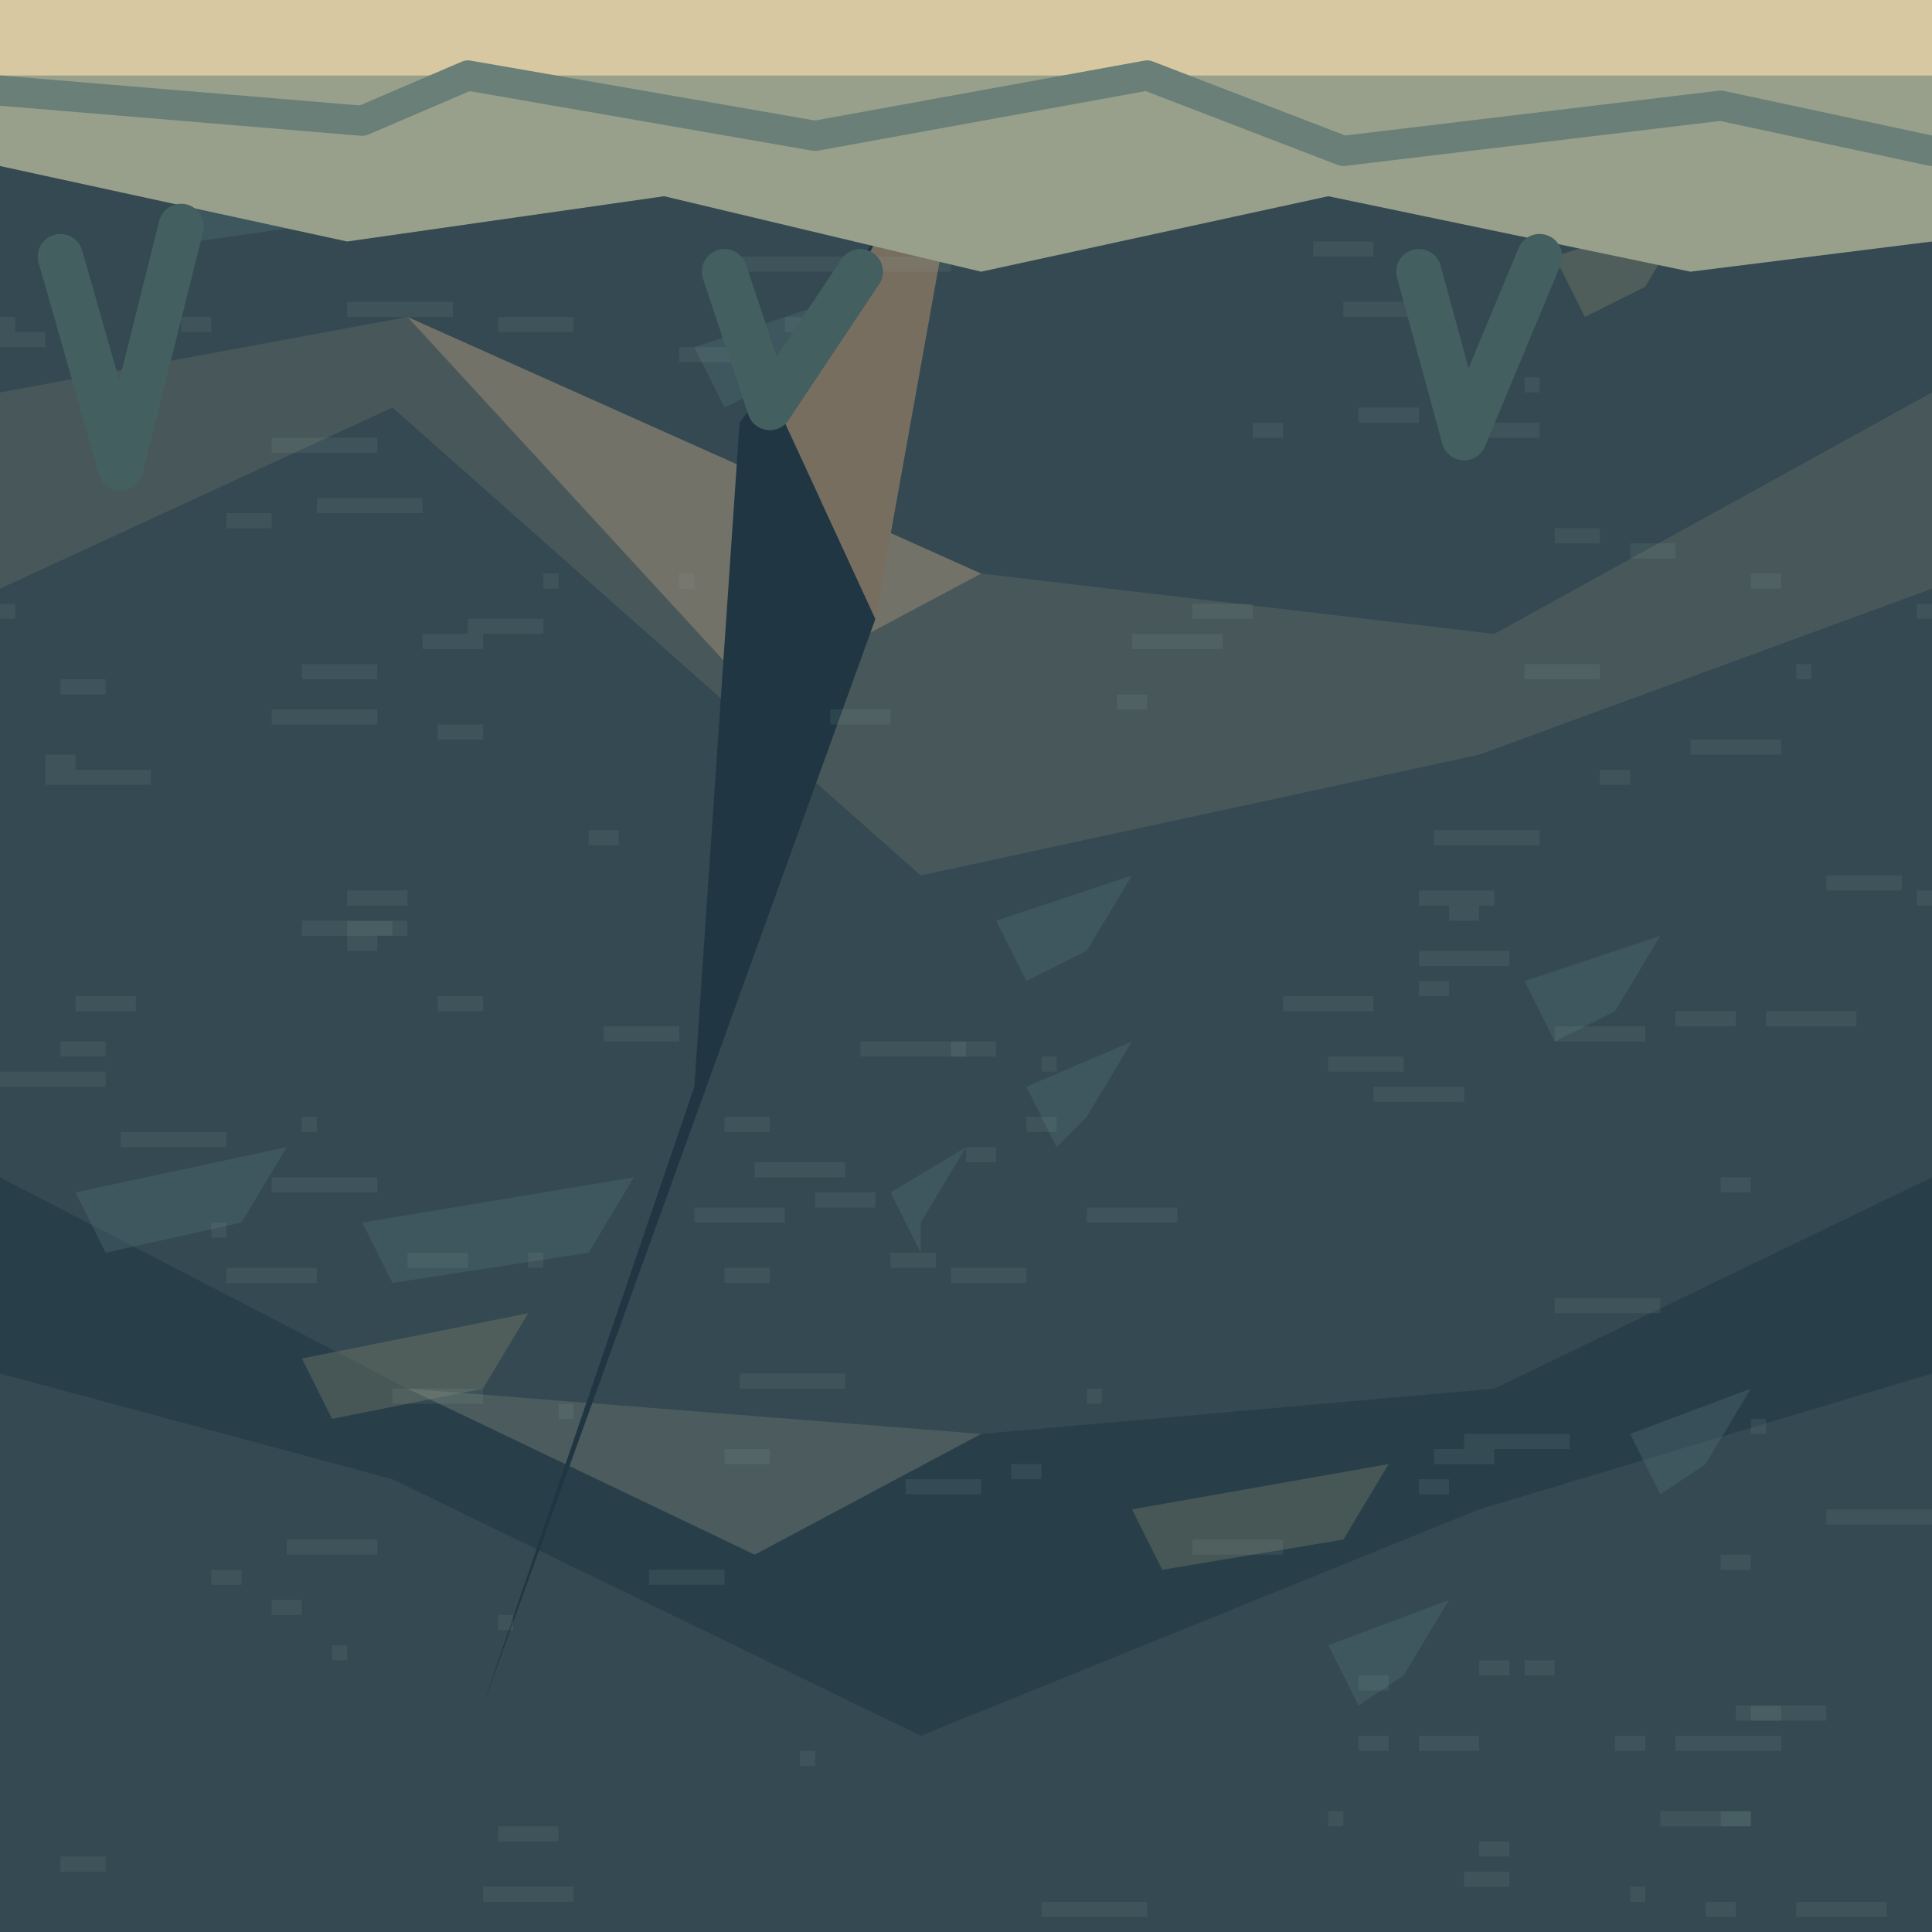
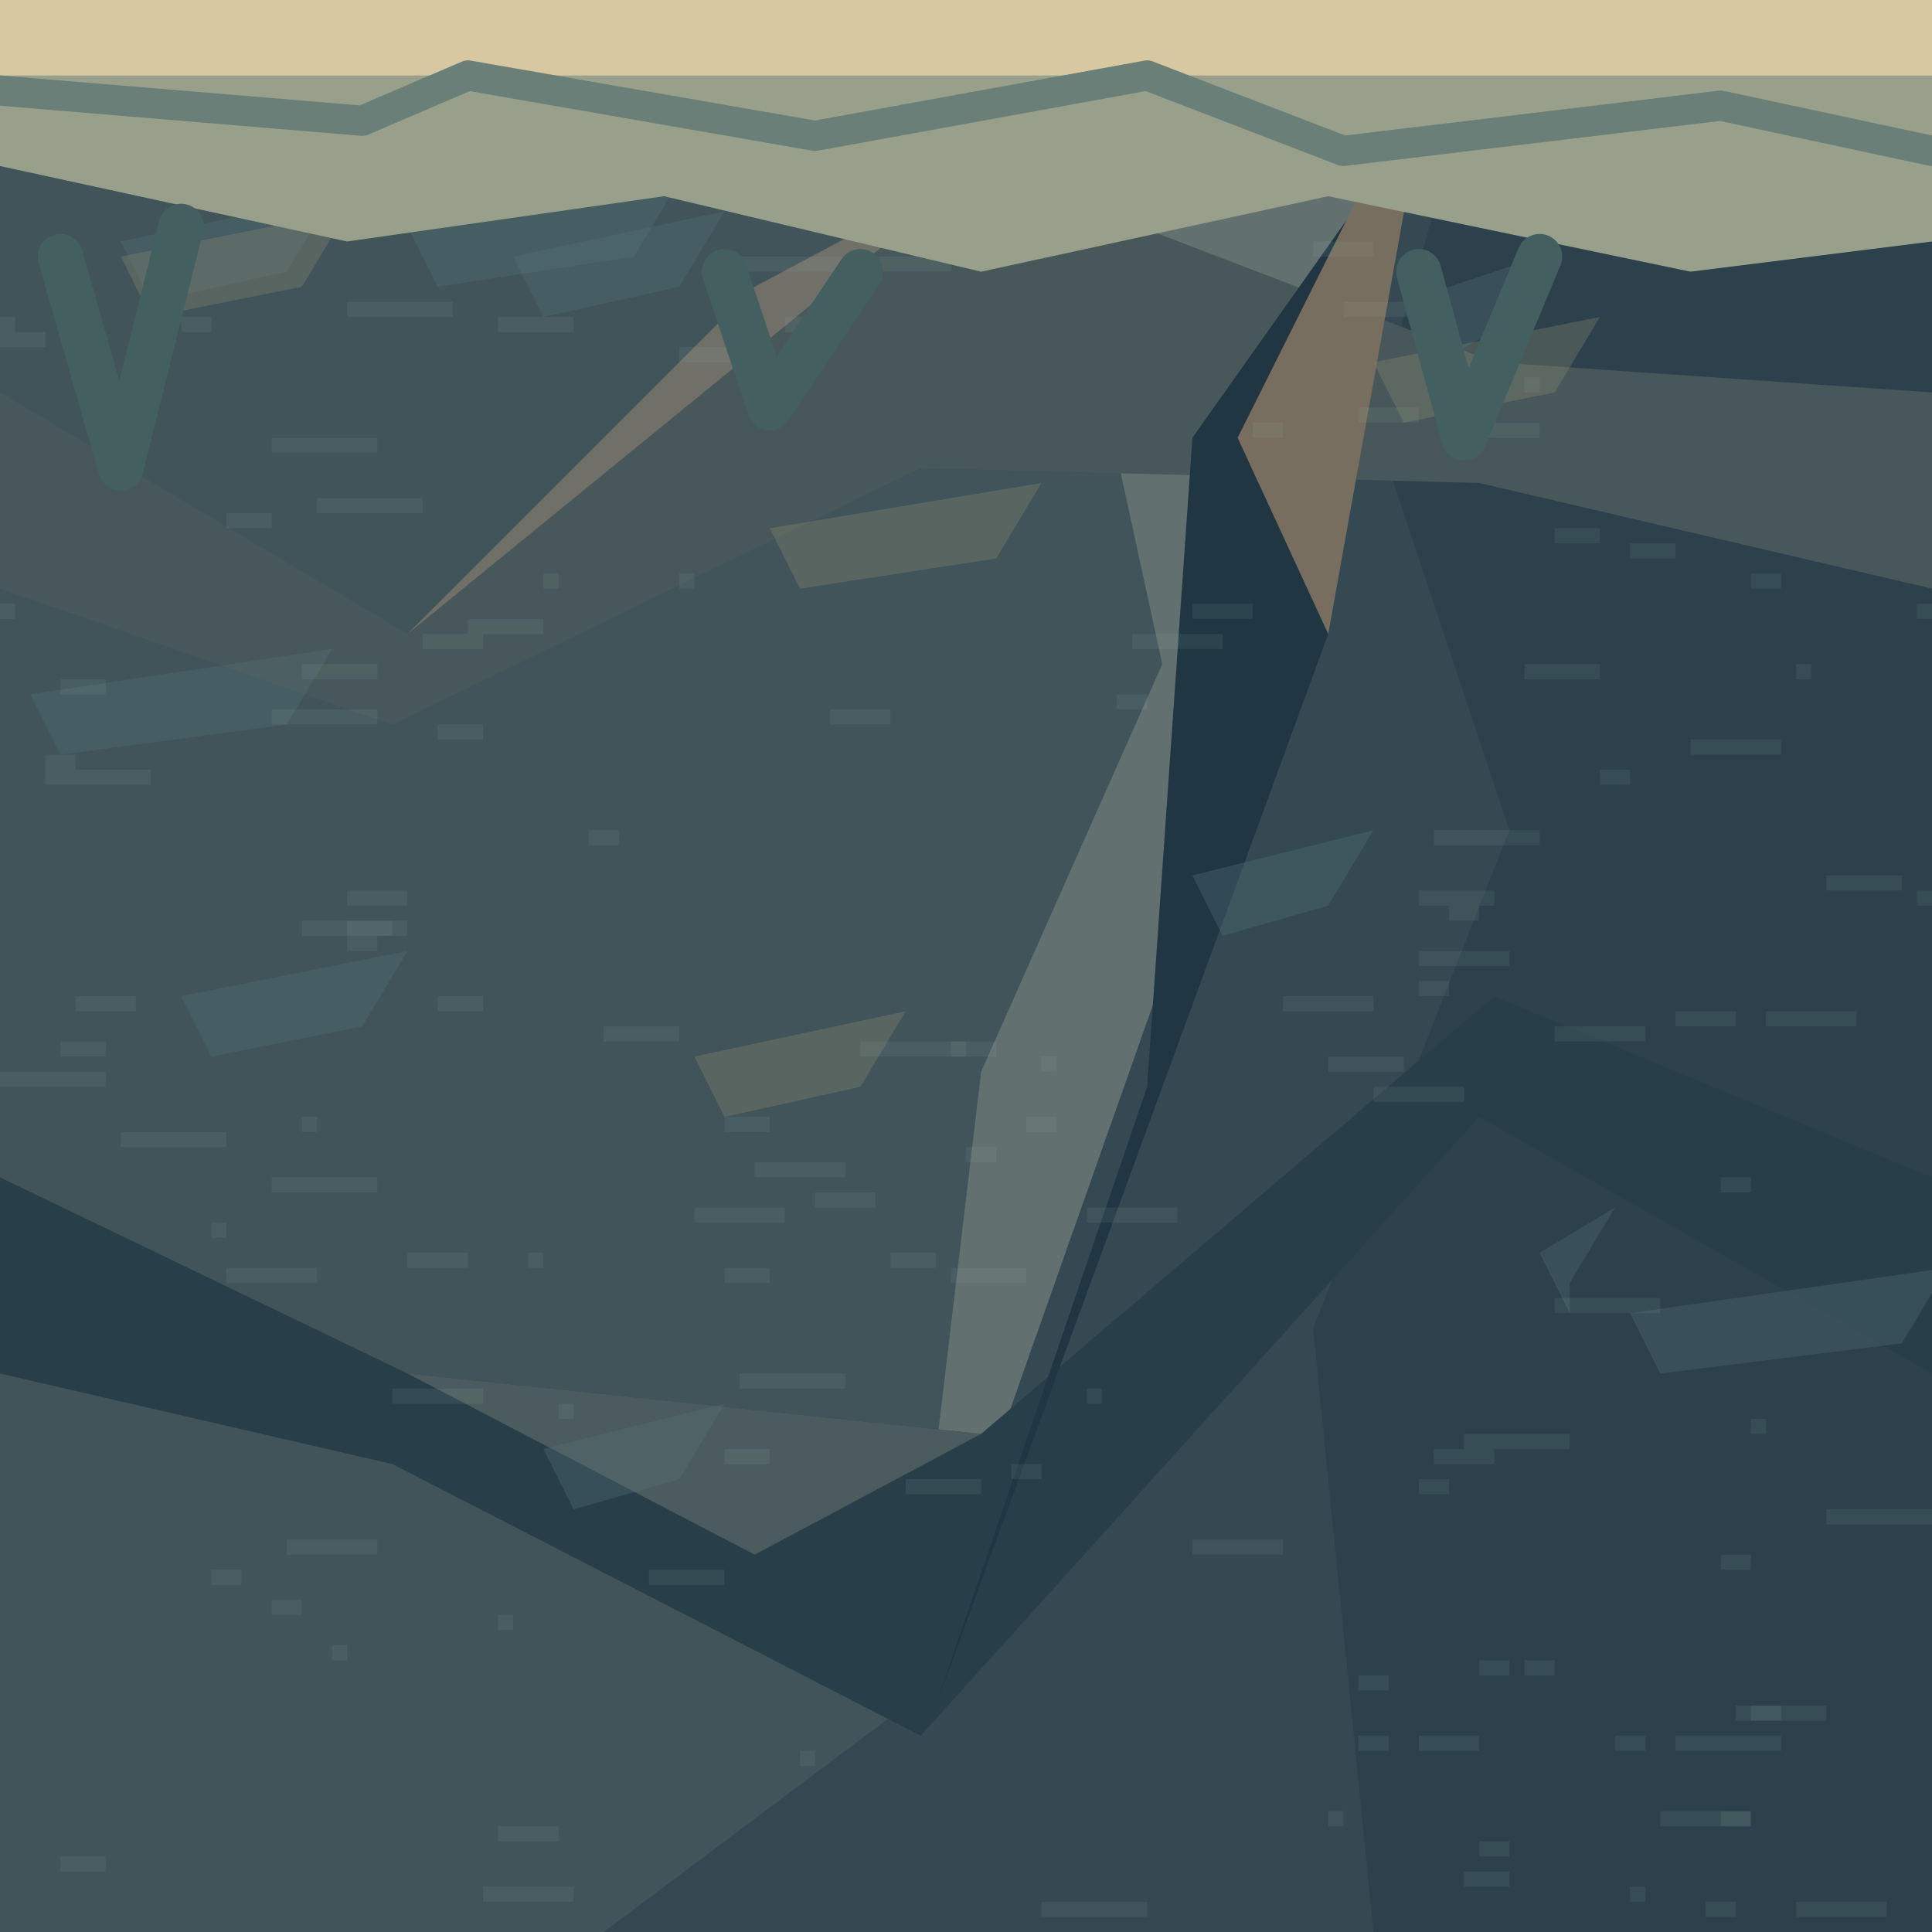
<svg xmlns="http://www.w3.org/2000/svg" width="128" height="128" viewBox="0 0 128 128">
  <defs>
    <linearGradient id="coat" x1="0" y1="0" x2="1" y2="1">
      <stop stop-color="#81a19a" />
      <stop offset=".5" stop-color="#3c6b70" />
      <stop offset="1" stop-color="#284652" />
    </linearGradient>
    <linearGradient id="metal" x1="0" y1="0" x2="0" y2="1">
      <stop stop-color="#e7c98e" />
      <stop offset=".3" stop-color="#d3a763" />
      <stop offset="1" stop-color="#82603b" />
    </linearGradient>
    <linearGradient id="rock" x1="0" y1="0" x2=".5" y2="1">
      <stop stop-color="#385968" />
      <stop offset=".42" stop-color="#253e4b" />
      <stop offset="1" stop-color="#142936" />
    </linearGradient>
    <linearGradient id="lava" x1="0" y1="0" x2="0" y2="1">
      <stop stop-color="#fff0ae" />
      <stop offset=".13" stop-color="#ffb34e" />
      <stop offset=".35" stop-color="#e76448" />
      <stop offset="1" stop-color="#6b2530" />
    </linearGradient>
    <radialGradient id="glow">
      <stop stop-color="#e2fff0" stop-opacity=".85" />
      <stop offset=".25" stop-color="#a5f3e0" stop-opacity=".38" />
      <stop offset="1" stop-color="#a5f3e0" stop-opacity="0" />
    </radialGradient>
    <radialGradient id="ember">
      <stop stop-color="#fff4bc" stop-opacity=".9" />
      <stop offset=".2" stop-color="#ffb553" stop-opacity=".5" />
      <stop offset="1" stop-color="#e76448" stop-opacity="0" />
    </radialGradient>
  </defs>
  <rect x="0" y="0" width="128" height="128" rx="0" fill="#344951" />
-   <path d="M0 26L27 21L65 38L99 42L128 26L128 39L98 50L61 58L26 27L0 39Z" fill="#48585a" stroke="none" stroke-width="1" stroke-linejoin="round" stroke-linecap="round" />
-   <path d="M27 21L65 38L50 46Z" fill="#8a8070" stroke="none" stroke-width="1" stroke-linejoin="round" stroke-linecap="round" opacity=".65" />
-   <path d="M0 78L27 92L65 95L99 92L128 78L128 91L98 100L61 115L26 98L0 91Z" fill="#283f4a" stroke="none" stroke-width="1" stroke-linejoin="round" stroke-linecap="round" />
-   <path d="M27 92L65 95L50 103Z" fill="#606b68" stroke="none" stroke-width="1" stroke-linejoin="round" stroke-linecap="round" opacity=".65" />
-   <path d="M66 5L52 28L58 41L32 113L46 72L49 28Z" fill="#203743" stroke="none" stroke-width="1" stroke-linejoin="round" stroke-linecap="round" />
-   <path d="M52 28L65 2L58 41Z" fill="#786e60" stroke="none" stroke-width="1" stroke-linejoin="round" stroke-linecap="round" />
-   <path d="M17 5L34 2L31 7L19 9Z" fill="#8b8970" stroke="none" stroke-width="1" stroke-linejoin="round" stroke-linecap="round" opacity=".32" />
-   <path d="M101 65L110 62L107 67L103 69Z" fill="#56717a" stroke="none" stroke-width="1" stroke-linejoin="round" stroke-linecap="round" opacity=".32" />
-   <path d="M46 23L55 20L52 25L48 27Z" fill="#56717a" stroke="none" stroke-width="1" stroke-linejoin="round" stroke-linecap="round" opacity=".32" />
-   <path d="M103 17L112 14L109 19L105 21Z" fill="#8b8970" stroke="none" stroke-width="1" stroke-linejoin="round" stroke-linecap="round" opacity=".32" />
-   <path d="M68 72L75 69L72 74L70 76Z" fill="#56717a" stroke="none" stroke-width="1" stroke-linejoin="round" stroke-linecap="round" opacity=".32" />
-   <path d="M5 79L19 76L16 81L7 83Z" fill="#56717a" stroke="none" stroke-width="1" stroke-linejoin="round" stroke-linecap="round" opacity=".32" />
-   <path d="M20 90L35 87L32 92L22 94Z" fill="#8b8970" stroke="none" stroke-width="1" stroke-linejoin="round" stroke-linecap="round" opacity=".32" />
-   <path d="M88 109L96 106L93 111L90 113Z" fill="#56717a" stroke="none" stroke-width="1" stroke-linejoin="round" stroke-linecap="round" opacity=".32" />
-   <path d="M24 81L42 78L39 83L26 85Z" fill="#56717a" stroke="none" stroke-width="1" stroke-linejoin="round" stroke-linecap="round" opacity=".32" />
-   <path d="M16 1L22 -2L19 3L18 5Z" fill="#8b8970" stroke="none" stroke-width="1" stroke-linejoin="round" stroke-linecap="round" opacity=".32" />
-   <path d="M11 12L30 9L27 14L13 16Z" fill="#56717a" stroke="none" stroke-width="1" stroke-linejoin="round" stroke-linecap="round" opacity=".32" />
-   <path d="M59 79L64 76L61 81L61 83Z" fill="#56717a" stroke="none" stroke-width="1" stroke-linejoin="round" stroke-linecap="round" opacity=".32" />
-   <path d="M75 100L92 97L89 102L77 104Z" fill="#8b8970" stroke="none" stroke-width="1" stroke-linejoin="round" stroke-linecap="round" opacity=".32" />
-   <path d="M108 95L116 92L113 97L110 99Z" fill="#56717a" stroke="none" stroke-width="1" stroke-linejoin="round" stroke-linecap="round" opacity=".32" />
-   <path d="M66 61L75 58L72 63L68 65Z" fill="#56717a" stroke="none" stroke-width="1" stroke-linejoin="round" stroke-linecap="round" opacity=".32" />
+   <path d="M82 0L72 21L77 44L65 71L60 113L40 128H0V0Z" fill="#40545a" stroke="none" stroke-width="1" stroke-linejoin="round" stroke-linecap="round" />
+   <path d="M82 0L98 0L81 37L78 62L60 113L65 71L77 44L72 21Z" fill="#637070" stroke="none" stroke-width="1" stroke-linejoin="round" stroke-linecap="round" />
+   <path d="M99 0L91 28L100 55L87 88L91 128H128V0Z" fill="#2c414c" stroke="none" stroke-width="1" stroke-linejoin="round" stroke-linecap="round" />
+   <path d="M0 26L27 42L65 11L99 24L128 26L128 39L98 32L61 31L26 48L0 39Z" fill="#48585a" stroke="none" stroke-width="1" stroke-linejoin="round" stroke-linecap="round" />
+   <path d="M27 42L65 11L50 19Z" fill="#8a8070" stroke="none" stroke-width="1" stroke-linejoin="round" stroke-linecap="round" opacity=".65" />
+   <path d="M0 78L27 91L65 95L99 66L128 78L128 91L98 74L61 115L26 97L0 91Z" fill="#283f4a" stroke="none" stroke-width="1" stroke-linejoin="round" stroke-linecap="round" />
+   <path d="M27 91L65 95L50 103Z" fill="#606b68" stroke="none" stroke-width="1" stroke-linejoin="round" stroke-linecap="round" opacity=".65" />
+   <path d="M96 5L82 29L88 42L62 113L76 72L79 29Z" fill="#203743" stroke="none" stroke-width="1" stroke-linejoin="round" stroke-linecap="round" />
+   <path d="M82 29L95 3L88 42Z" fill="#786e60" stroke="none" stroke-width="1" stroke-linejoin="round" stroke-linecap="round" />
+   <path d="M36 8L48 5L45 10L38 12Z" fill="#8b8970" stroke="none" stroke-width="1" stroke-linejoin="round" stroke-linecap="round" opacity=".32" />
+   <path d="M27 15L45 12L42 17L29 19Z" fill="#56717a" stroke="none" stroke-width="1" stroke-linejoin="round" stroke-linecap="round" opacity=".32" />
+   <path d="M93 20L102 17L99 22L95 24Z" fill="#56717a" stroke="none" stroke-width="1" stroke-linejoin="round" stroke-linecap="round" opacity=".32" />
+   <path d="M91 24L106 21L103 26L93 28Z" fill="#8b8970" stroke="none" stroke-width="1" stroke-linejoin="round" stroke-linecap="round" opacity=".32" />
+   <path d="M102 83L107 80L104 85L104 87Z" fill="#56717a" stroke="none" stroke-width="1" stroke-linejoin="round" stroke-linecap="round" opacity=".32" />
+   <path d="M2 46L22 43L19 48L4 50Z" fill="#56717a" stroke="none" stroke-width="1" stroke-linejoin="round" stroke-linecap="round" opacity=".32" />
+   <path d="M51 35L69 32L66 37L53 39Z" fill="#8b8970" stroke="none" stroke-width="1" stroke-linejoin="round" stroke-linecap="round" opacity=".32" />
+   <path d="M108 87L129 84L126 89L110 91Z" fill="#56717a" stroke="none" stroke-width="1" stroke-linejoin="round" stroke-linecap="round" opacity=".32" />
+   <path d="M8 16L22 13L19 18L10 20Z" fill="#56717a" stroke="none" stroke-width="1" stroke-linejoin="round" stroke-linecap="round" opacity=".32" />
+   <path d="M8 17L23 14L20 19L10 21Z" fill="#8b8970" stroke="none" stroke-width="1" stroke-linejoin="round" stroke-linecap="round" opacity=".32" />
+   <path d="M12 66L27 63L24 68L14 70Z" fill="#56717a" stroke="none" stroke-width="1" stroke-linejoin="round" stroke-linecap="round" opacity=".32" />
+   <path d="M36 96L48 93L45 98L38 100Z" fill="#56717a" stroke="none" stroke-width="1" stroke-linejoin="round" stroke-linecap="round" opacity=".32" />
+   <path d="M46 70L60 67L57 72L48 74Z" fill="#8b8970" stroke="none" stroke-width="1" stroke-linejoin="round" stroke-linecap="round" opacity=".32" />
+   <path d="M79 58L91 55L88 60L81 62Z" fill="#56717a" stroke="none" stroke-width="1" stroke-linejoin="round" stroke-linecap="round" opacity=".32" />
+   <path d="M34 17L48 14L45 19L36 21Z" fill="#56717a" stroke="none" stroke-width="1" stroke-linejoin="round" stroke-linecap="round" opacity=".32" />
  <rect x="1" y="6" width="7" height="1" rx="0" fill="#92a9a0" opacity="0.11" />
  <rect x="108" y="125" width="1" height="1" rx="0" fill="#92a9a0" opacity="0.11" />
  <rect x="18" y="78" width="7" height="1" rx="0" fill="#92a9a0" opacity="0.11" />
  <rect x="90" y="8" width="1" height="1" rx="0" fill="#92a9a0" opacity="0.11" />
  <rect x="31" y="41" width="5" height="1" rx="0" fill="#92a9a0" opacity="0.11" />
  <rect x="72" y="80" width="6" height="1" rx="0" fill="#92a9a0" opacity="0.11" />
  <rect x="95" y="96" width="4" height="1" rx="0" fill="#92a9a0" opacity="0.11" />
  <rect x="57" y="69" width="7" height="1" rx="0" fill="#92a9a0" opacity="0.11" />
  <rect x="35" y="83" width="1" height="1" rx="0" fill="#92a9a0" opacity="0.11" />
  <rect x="106" y="51" width="2" height="1" rx="0" fill="#92a9a0" opacity="0.11" />
  <rect x="115" y="113" width="6" height="1" rx="0" fill="#92a9a0" opacity="0.11" />
  <rect x="75" y="42" width="6" height="1" rx="0" fill="#92a9a0" opacity="0.11" />
  <rect x="23" y="59" width="4" height="1" rx="0" fill="#92a9a0" opacity="0.11" />
  <rect x="23" y="20" width="7" height="1" rx="0" fill="#92a9a0" opacity="0.11" />
  <rect x="0" y="22" width="3" height="1" rx="0" fill="#92a9a0" opacity="0.11" />
  <rect x="48" y="84" width="3" height="1" rx="0" fill="#92a9a0" opacity="0.11" />
  <rect x="28" y="13" width="4" height="1" rx="0" fill="#92a9a0" opacity="0.11" />
  <rect x="32" y="125" width="6" height="1" rx="0" fill="#92a9a0" opacity="0.11" />
  <rect x="88" y="70" width="5" height="1" rx="0" fill="#92a9a0" opacity="0.11" />
  <rect x="103" y="35" width="3" height="1" rx="0" fill="#92a9a0" opacity="0.11" />
  <rect x="96" y="60" width="2" height="1" rx="0" fill="#92a9a0" opacity="0.11" />
  <rect x="97" y="124" width="3" height="1" rx="0" fill="#92a9a0" opacity="0.11" />
  <rect x="74" y="46" width="2" height="1" rx="0" fill="#92a9a0" opacity="0.11" />
  <rect x="53" y="116" width="1" height="1" rx="0" fill="#92a9a0" opacity="0.11" />
  <rect x="50" y="77" width="6" height="1" rx="0" fill="#92a9a0" opacity="0.11" />
  <rect x="45" y="38" width="1" height="1" rx="0" fill="#92a9a0" opacity="0.11" />
  <rect x="101" y="25" width="1" height="1" rx="0" fill="#92a9a0" opacity="0.11" />
  <rect x="103" y="68" width="6" height="1" rx="0" fill="#92a9a0" opacity="0.11" />
  <rect x="14" y="104" width="2" height="1" rx="0" fill="#92a9a0" opacity="0.11" />
  <rect x="113" y="126" width="2" height="1" rx="0" fill="#92a9a0" opacity="0.11" />
  <rect x="89" y="20" width="7" height="1" rx="0" fill="#92a9a0" opacity="0.11" />
  <rect x="94" y="63" width="6" height="1" rx="0" fill="#92a9a0" opacity="0.11" />
  <rect x="49" y="91" width="7" height="1" rx="0" fill="#92a9a0" opacity="0.11" />
  <rect x="15" y="34" width="3" height="1" rx="0" fill="#92a9a0" opacity="0.11" />
  <rect x="85" y="66" width="6" height="1" rx="0" fill="#92a9a0" opacity="0.11" />
  <rect x="116" y="113" width="2" height="1" rx="0" fill="#92a9a0" opacity="0.11" />
  <rect x="90" y="27" width="4" height="1" rx="0" fill="#92a9a0" opacity="0.11" />
  <rect x="29" y="66" width="3" height="1" rx="0" fill="#92a9a0" opacity="0.11" />
  <rect x="64" y="76" width="2" height="1" rx="0" fill="#92a9a0" opacity="0.11" />
  <rect x="98" y="122" width="2" height="1" rx="0" fill="#92a9a0" opacity="0.11" />
  <rect x="121" y="58" width="5" height="1" rx="0" fill="#92a9a0" opacity="0.11" />
  <rect x="49" y="17" width="7" height="1" rx="0" fill="#92a9a0" opacity="0.11" />
  <rect x="0" y="21" width="1" height="1" rx="0" fill="#92a9a0" opacity="0.11" />
  <rect x="119" y="44" width="1" height="1" rx="0" fill="#92a9a0" opacity="0.11" />
  <rect x="57" y="17" width="6" height="1" rx="0" fill="#92a9a0" opacity="0.11" />
  <rect x="43" y="104" width="5" height="1" rx="0" fill="#92a9a0" opacity="0.11" />
  <rect x="111" y="115" width="7" height="1" rx="0" fill="#92a9a0" opacity="0.11" />
  <rect x="23" y="61" width="3" height="1" rx="0" fill="#92a9a0" opacity="0.11" />
  <rect x="97" y="95" width="7" height="1" rx="0" fill="#92a9a0" opacity="0.11" />
  <rect x="107" y="11" width="5" height="1" rx="0" fill="#92a9a0" opacity="0.11" />
  <rect x="94" y="59" width="5" height="1" rx="0" fill="#92a9a0" opacity="0.11" />
  <rect x="0" y="40" width="1" height="1" rx="0" fill="#92a9a0" opacity="0.11" />
  <rect x="63" y="84" width="5" height="1" rx="0" fill="#92a9a0" opacity="0.11" />
  <rect x="33" y="21" width="5" height="1" rx="0" fill="#92a9a0" opacity="0.11" />
  <rect x="29" y="48" width="3" height="1" rx="0" fill="#92a9a0" opacity="0.11" />
  <rect x="18" y="47" width="7" height="1" rx="0" fill="#92a9a0" opacity="0.11" />
  <rect x="87" y="16" width="4" height="1" rx="0" fill="#92a9a0" opacity="0.11" />
  <rect x="101" y="44" width="5" height="1" rx="0" fill="#92a9a0" opacity="0.11" />
  <rect x="22" y="109" width="1" height="1" rx="0" fill="#92a9a0" opacity="0.11" />
  <rect x="94" y="98" width="2" height="1" rx="0" fill="#92a9a0" opacity="0.11" />
  <rect x="68" y="74" width="2" height="1" rx="0" fill="#92a9a0" opacity="0.11" />
  <rect x="0" y="71" width="7" height="1" rx="0" fill="#92a9a0" opacity="0.11" />
  <rect x="59" y="0" width="6" height="1" rx="0" fill="#92a9a0" opacity="0.11" />
  <rect x="111" y="67" width="4" height="1" rx="0" fill="#92a9a0" opacity="0.11" />
  <rect x="79" y="102" width="6" height="1" rx="0" fill="#92a9a0" opacity="0.11" />
  <rect x="98" y="110" width="2" height="1" rx="0" fill="#92a9a0" opacity="0.11" />
  <rect x="21" y="33" width="7" height="1" rx="0" fill="#92a9a0" opacity="0.11" />
  <rect x="91" y="72" width="6" height="1" rx="0" fill="#92a9a0" opacity="0.11" />
  <rect x="90" y="111" width="2" height="1" rx="0" fill="#92a9a0" opacity="0.11" />
  <rect x="94" y="115" width="4" height="1" rx="0" fill="#92a9a0" opacity="0.11" />
  <rect x="110" y="120" width="6" height="1" rx="0" fill="#92a9a0" opacity="0.11" />
  <rect x="69" y="126" width="7" height="1" rx="0" fill="#92a9a0" opacity="0.11" />
  <rect x="119" y="126" width="6" height="1" rx="0" fill="#92a9a0" opacity="0.11" />
  <rect x="114" y="78" width="2" height="1" rx="0" fill="#92a9a0" opacity="0.11" />
  <rect x="45" y="23" width="4" height="1" rx="0" fill="#92a9a0" opacity="0.11" />
  <rect x="37" y="93" width="1" height="1" rx="0" fill="#92a9a0" opacity="0.11" />
  <rect x="127" y="59" width="7" height="1" rx="0" fill="#92a9a0" opacity="0.11" />
  <rect x="114" y="103" width="2" height="1" rx="0" fill="#92a9a0" opacity="0.11" />
  <rect x="19" y="102" width="6" height="1" rx="0" fill="#92a9a0" opacity="0.11" />
  <rect x="63" y="69" width="3" height="1" rx="0" fill="#92a9a0" opacity="0.11" />
  <rect x="54" y="79" width="4" height="1" rx="0" fill="#92a9a0" opacity="0.11" />
  <rect x="20" y="44" width="5" height="1" rx="0" fill="#92a9a0" opacity="0.11" />
  <rect x="59" y="83" width="3" height="1" rx="0" fill="#92a9a0" opacity="0.11" />
  <rect x="90" y="115" width="2" height="1" rx="0" fill="#92a9a0" opacity="0.11" />
  <rect x="36" y="38" width="1" height="1" rx="0" fill="#92a9a0" opacity="0.11" />
  <rect x="4" y="123" width="3" height="1" rx="0" fill="#92a9a0" opacity="0.11" />
  <rect x="72" y="92" width="1" height="1" rx="0" fill="#92a9a0" opacity="0.11" />
  <rect x="95" y="55" width="7" height="1" rx="0" fill="#92a9a0" opacity="0.11" />
  <rect x="108" y="36" width="3" height="1" rx="0" fill="#92a9a0" opacity="0.11" />
  <rect x="51" y="7" width="6" height="1" rx="0" fill="#92a9a0" opacity="0.11" />
  <rect x="88" y="120" width="1" height="1" rx="0" fill="#92a9a0" opacity="0.11" />
  <rect x="60" y="98" width="5" height="1" rx="0" fill="#92a9a0" opacity="0.11" />
  <rect x="116" y="94" width="1" height="1" rx="0" fill="#92a9a0" opacity="0.11" />
  <rect x="66" y="1" width="2" height="1" rx="0" fill="#92a9a0" opacity="0.11" />
  <rect x="127" y="40" width="7" height="1" rx="0" fill="#92a9a0" opacity="0.11" />
  <rect x="102" y="9" width="5" height="1" rx="0" fill="#92a9a0" opacity="0.11" />
  <rect x="4" y="69" width="3" height="1" rx="0" fill="#92a9a0" opacity="0.11" />
  <rect x="18" y="106" width="2" height="1" rx="0" fill="#92a9a0" opacity="0.11" />
  <rect x="12" y="21" width="2" height="1" rx="0" fill="#92a9a0" opacity="0.11" />
  <rect x="20" y="74" width="1" height="1" rx="0" fill="#92a9a0" opacity="0.11" />
  <rect x="98" y="28" width="4" height="1" rx="0" fill="#92a9a0" opacity="0.11" />
  <rect x="1" y="7" width="7" height="1" rx="0" fill="#92a9a0" opacity="0.11" />
  <rect x="28" y="42" width="4" height="1" rx="0" fill="#92a9a0" opacity="0.11" />
  <rect x="101" y="110" width="2" height="1" rx="0" fill="#92a9a0" opacity="0.11" />
  <rect x="69" y="70" width="1" height="1" rx="0" fill="#92a9a0" opacity="0.11" />
  <rect x="39" y="55" width="2" height="1" rx="0" fill="#92a9a0" opacity="0.11" />
  <rect x="15" y="84" width="6" height="1" rx="0" fill="#92a9a0" opacity="0.11" />
  <rect x="48" y="96" width="3" height="1" rx="0" fill="#92a9a0" opacity="0.11" />
  <rect x="4" y="45" width="3" height="1" rx="0" fill="#92a9a0" opacity="0.11" />
  <rect x="103" y="86" width="7" height="1" rx="0" fill="#92a9a0" opacity="0.11" />
  <rect x="18" y="29" width="7" height="1" rx="0" fill="#92a9a0" opacity="0.11" />
  <rect x="122" y="5" width="1" height="1" rx="0" fill="#92a9a0" opacity="0.11" />
  <rect x="114" y="120" width="2" height="1" rx="0" fill="#92a9a0" opacity="0.11" />
  <rect x="79" y="40" width="4" height="1" rx="0" fill="#92a9a0" opacity="0.11" />
  <rect x="18" y="13" width="2" height="1" rx="0" fill="#92a9a0" opacity="0.11" />
  <rect x="23" y="62" width="2" height="1" rx="0" fill="#92a9a0" opacity="0.11" />
  <rect x="52" y="21" width="3" height="1" rx="0" fill="#92a9a0" opacity="0.11" />
  <rect x="117" y="67" width="6" height="1" rx="0" fill="#92a9a0" opacity="0.11" />
  <rect x="20" y="61" width="7" height="1" rx="0" fill="#92a9a0" opacity="0.11" />
  <rect x="46" y="80" width="6" height="1" rx="0" fill="#92a9a0" opacity="0.11" />
  <rect x="43" y="12" width="5" height="1" rx="0" fill="#92a9a0" opacity="0.11" />
  <rect x="116" y="38" width="2" height="1" rx="0" fill="#92a9a0" opacity="0.11" />
  <rect x="8" y="75" width="7" height="1" rx="0" fill="#92a9a0" opacity="0.11" />
  <rect x="94" y="65" width="2" height="1" rx="0" fill="#92a9a0" opacity="0.11" />
  <rect x="121" y="100" width="7" height="1" rx="0" fill="#92a9a0" opacity="0.11" />
  <rect x="5" y="66" width="4" height="1" rx="0" fill="#92a9a0" opacity="0.11" />
  <rect x="67" y="97" width="2" height="1" rx="0" fill="#92a9a0" opacity="0.11" />
  <rect x="3" y="50" width="2" height="1" rx="0" fill="#92a9a0" opacity="0.11" />
  <rect x="27" y="83" width="4" height="1" rx="0" fill="#92a9a0" opacity="0.11" />
  <rect x="26" y="92" width="6" height="1" rx="0" fill="#92a9a0" opacity="0.11" />
  <rect x="3" y="51" width="7" height="1" rx="0" fill="#92a9a0" opacity="0.11" />
  <rect x="33" y="107" width="1" height="1" rx="0" fill="#92a9a0" opacity="0.11" />
  <rect x="55" y="47" width="4" height="1" rx="0" fill="#92a9a0" opacity="0.11" />
  <rect x="40" y="68" width="5" height="1" rx="0" fill="#92a9a0" opacity="0.11" />
  <rect x="107" y="115" width="2" height="1" rx="0" fill="#92a9a0" opacity="0.11" />
  <rect x="33" y="121" width="4" height="1" rx="0" fill="#92a9a0" opacity="0.11" />
  <rect x="112" y="49" width="6" height="1" rx="0" fill="#92a9a0" opacity="0.11" />
  <rect x="83" y="28" width="2" height="1" rx="0" fill="#92a9a0" opacity="0.11" />
  <rect x="14" y="81" width="1" height="1" rx="0" fill="#92a9a0" opacity="0.11" />
  <rect x="48" y="74" width="3" height="1" rx="0" fill="#92a9a0" opacity="0.11" />
  <path d="M0 0L128 0L128 16L112 18L88 13L65 18L44 13L23 16L0 11Z" fill="#98a08b" stroke="none" stroke-width="1" stroke-linejoin="round" stroke-linecap="round" />
  <rect x="0" y="0" width="128" height="5" rx="0" fill="#d7c8a1" />
  <path d="M0 6L24 8L31 5L54 9L76 5L89 10L114 7L128 10" fill="none" stroke="#697f77" stroke-width="2" stroke-linejoin="round" stroke-linecap="round" />
  <path d="M4 17L8 31L12 15M48 18L51 27L57 18M94 18L97 29L102 17" fill="none" stroke="#445f60" stroke-width="3" stroke-linejoin="round" stroke-linecap="round" />
</svg>
